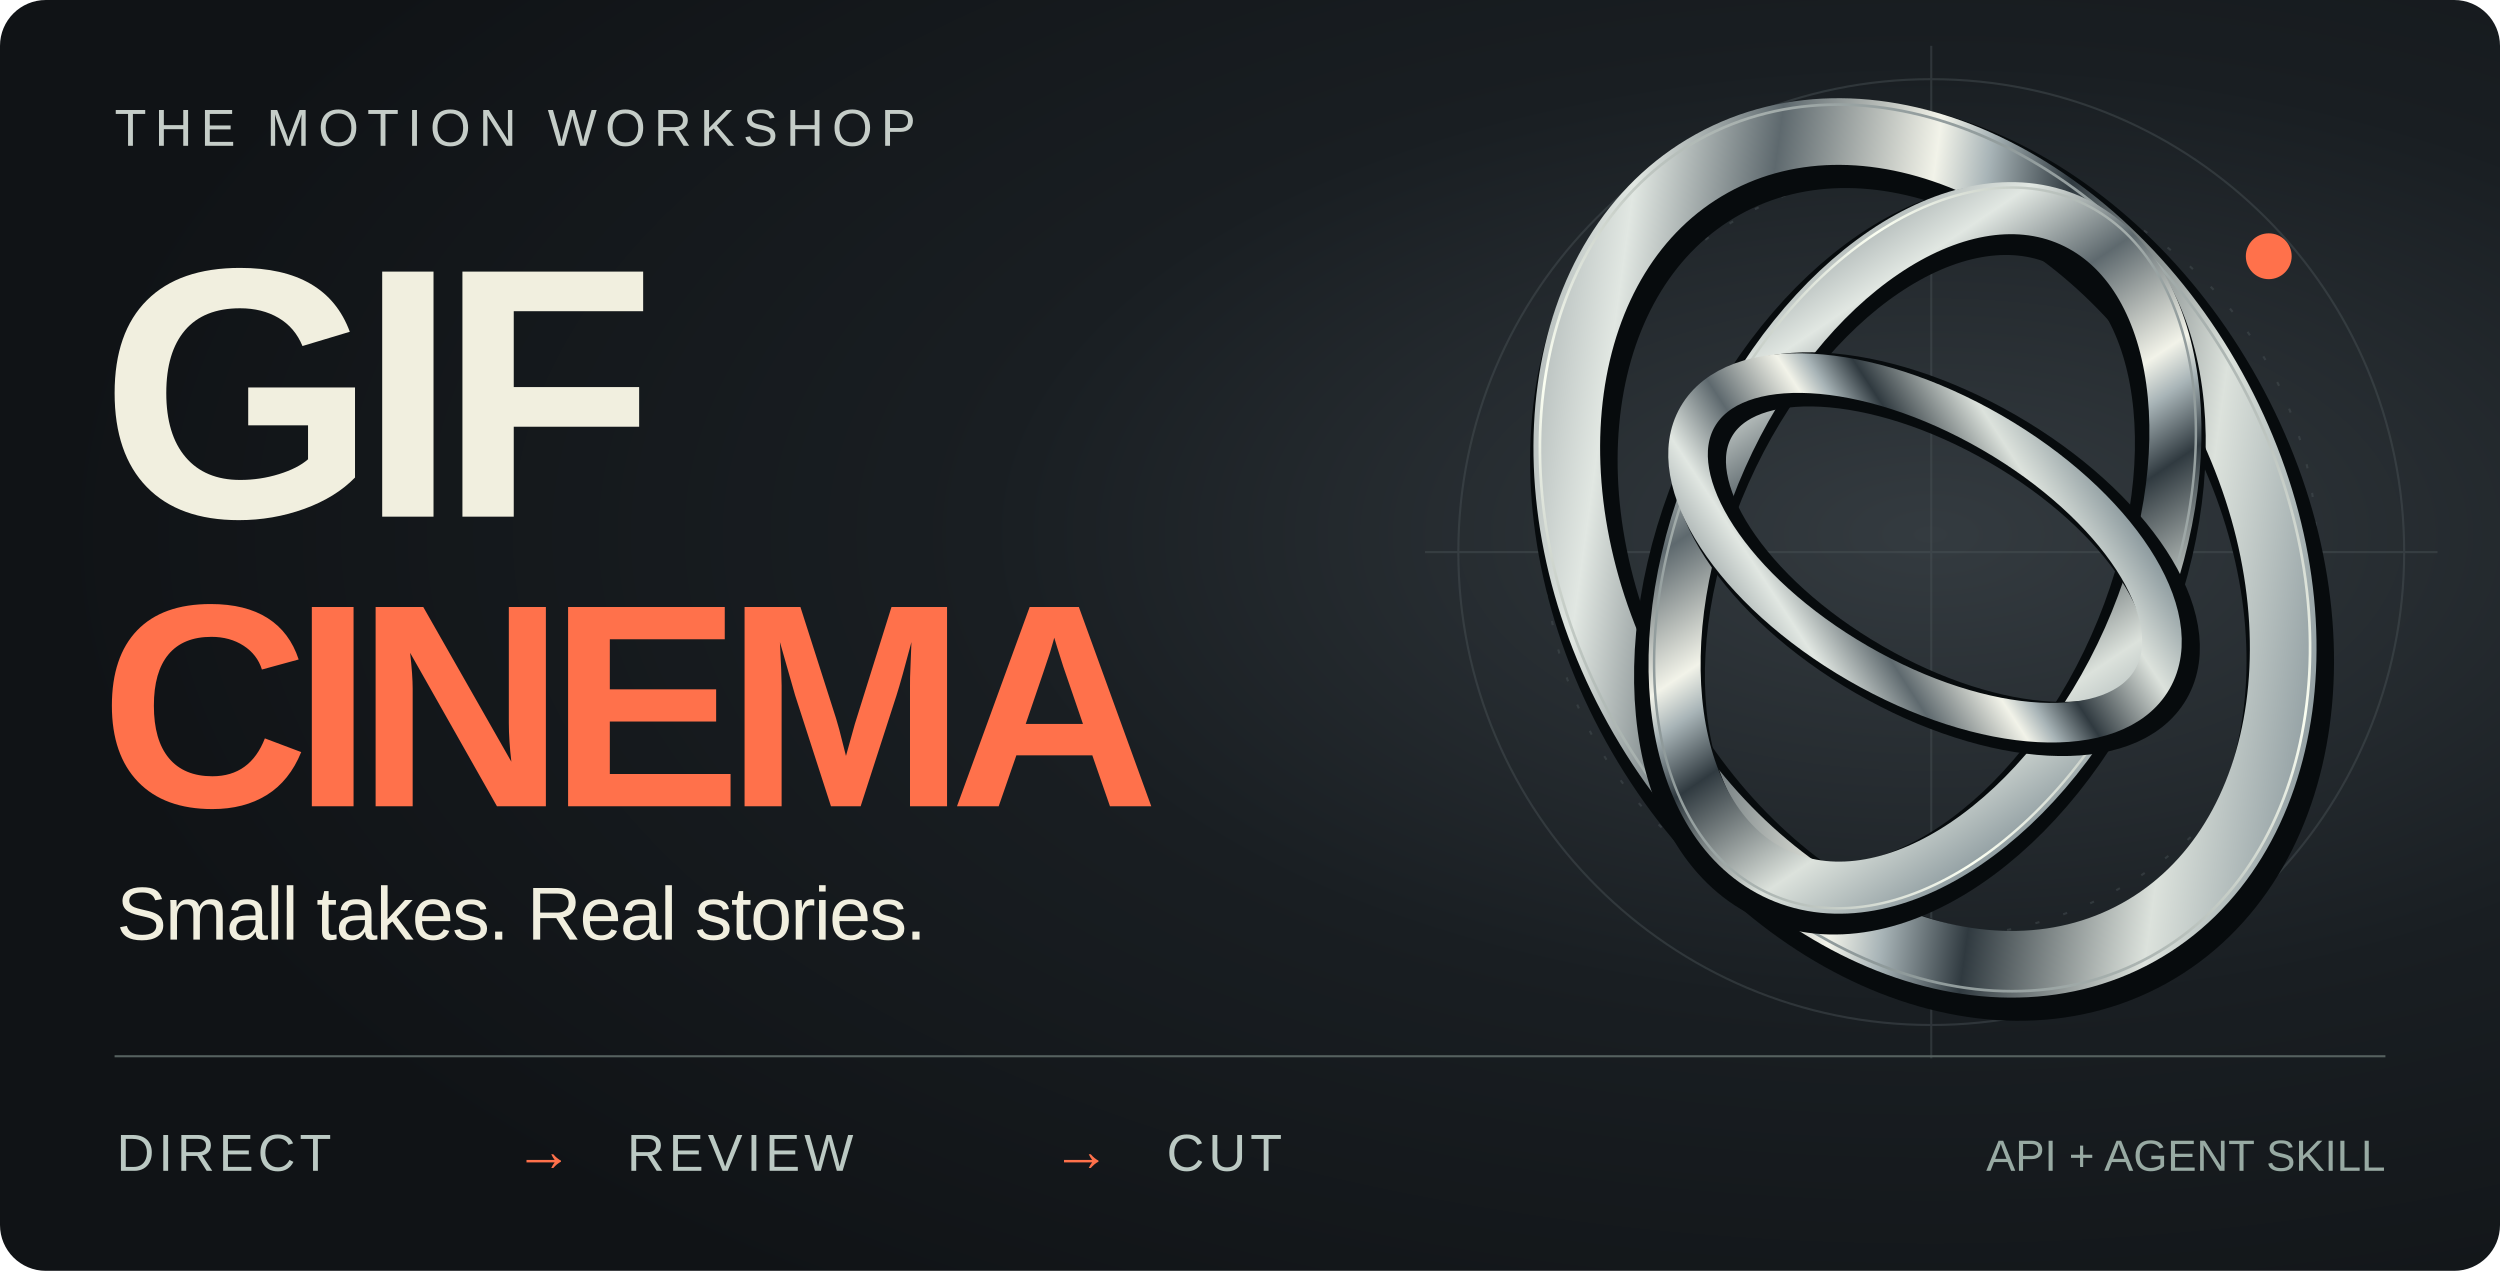
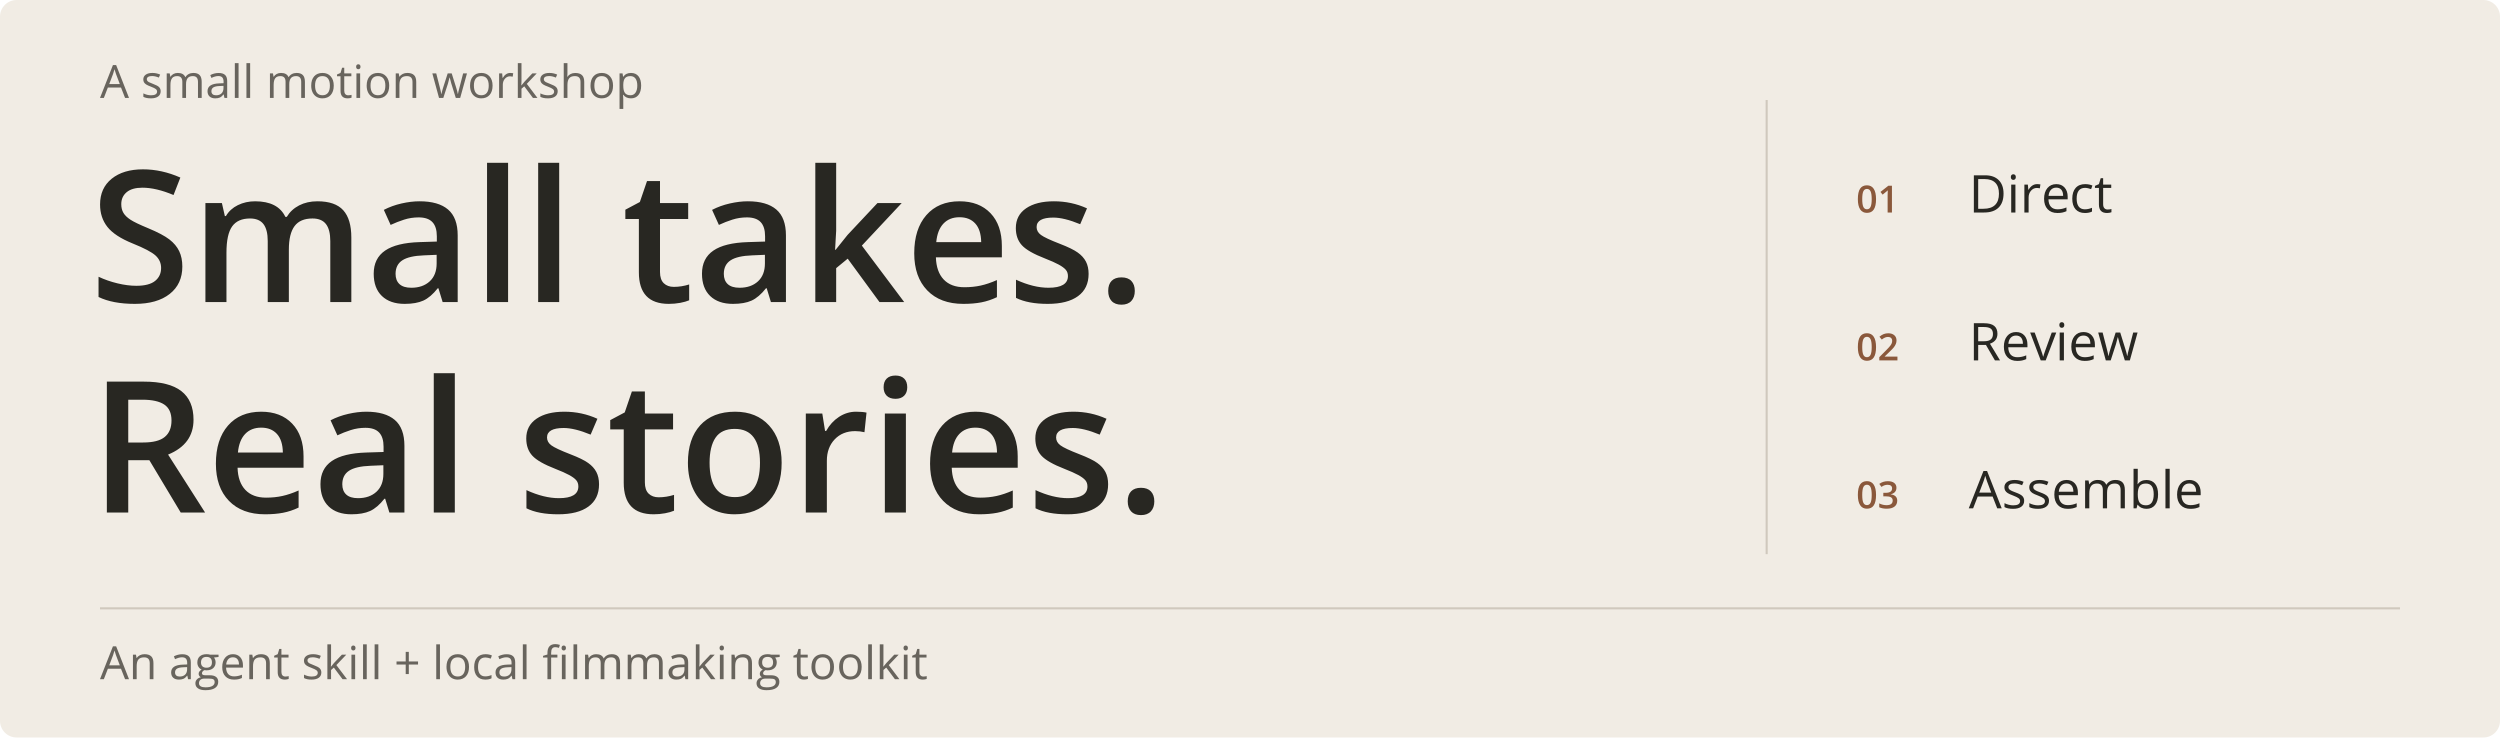
- <svg xmlns="http://www.w3.org/2000/svg" width="1200" height="610" viewBox="0 0 1200 610" role="img" aria-labelledby="title desc">
-   <defs>
-     <radialGradient id="bg" cx="77%" cy="42%" r="75%">
-       <stop stop-color="#343b40" />
-       <stop offset=".5" stop-color="#191e22" />
-       <stop offset="1" stop-color="#101316" />
-     </radialGradient>
-     <linearGradient id="metal" x1="0" y1="0" x2="1" y2="1">
-       <stop stop-color="#747f83" />
-       <stop offset=".18" stop-color="#e1e7e2" />
-       <stop offset=".31" stop-color="#5e696e" />
-       <stop offset=".46" stop-color="#f2f3e9" />
-       <stop offset=".51" stop-color="#a8b4b7" />
-       <stop offset=".59" stop-color="#303a40" />
-       <stop offset=".76" stop-color="#dce2dc" />
-       <stop offset=".92" stop-color="#7f8e94" />
-       <stop offset="1" stop-color="#eef1e7" />
-     </linearGradient>
-     <linearGradient id="edge" x1="0" y1="1" x2="1" y2="0">
-       <stop stop-color="#627076" />
-       <stop offset=".5" stop-color="#fbfff2" />
-       <stop offset="1" stop-color="#67747a" />
-     </linearGradient>
-   </defs>
-   <rect width="1200" height="610" rx="22" fill="url(#bg)" />
-   <g fill="none" stroke="#4a5356" stroke-width="1" opacity=".45">
-     <circle cx="927" cy="265" r="227" />
-     <circle cx="927" cy="265" r="185" stroke-dasharray="2 12" />
-     <path d="M684 265H1170M927 22V508" />
-   </g>
-   <g fill="none" transform="translate(924 263) rotate(-29)">
-     <ellipse rx="158" ry="211" stroke="#070b0d" stroke-width="42" transform="translate(0 7)" />
-     <ellipse rx="158" ry="211" stroke="url(#metal)" stroke-width="32" />
-     <ellipse rx="171" ry="224" stroke="url(#edge)" stroke-width="1.3" />
-     <ellipse rx="107" ry="172" stroke="#070b0d" stroke-width="34" transform="rotate(53) translate(0 6)" />
-     <ellipse rx="107" ry="172" stroke="url(#metal)" stroke-width="25" transform="rotate(53)" />
-     <ellipse rx="117" ry="182" stroke="url(#edge)" stroke-width="1.2" transform="rotate(53)" />
-     <ellipse rx="64" ry="126" stroke="#070b0d" stroke-width="26" transform="rotate(-31) translate(0 6)" />
-     <ellipse rx="64" ry="126" stroke="url(#metal)" stroke-width="19" transform="rotate(-31)" />
-   </g>
-   <circle cx="1089" cy="123" r="11" fill="#ff714b" />
-   <g font-family="Arial, Helvetica, sans-serif">
-     <text x="55" y="70" fill="#c5cdc8" font-size="25" letter-spacing="4">THE MOTION WORKSHOP</text>
-     <text x="48" y="248" fill="#f1efdf" font-size="171" font-weight="900" letter-spacing="-9">GIF</text>
-     <text x="48" y="387" fill="#ff714b" font-size="139" font-weight="900" letter-spacing="-8">CINEMA</text>
-     <text x="56" y="451" fill="#f1efdf" font-size="36" letter-spacing="-.7">Small takes. Real stories.</text>
-     <path d="M55 507H1145" stroke="#56615f" stroke-width="1" />
-     <text x="56" y="562" fill="#bbc9c3" font-size="25" letter-spacing="2">DIRECT</text>
-     <text x="247" y="562" fill="#ff714b" font-size="28">→</text>
-     <text x="301" y="562" fill="#bbc9c3" font-size="25" letter-spacing="2">REVIEW</text>
-     <text x="505" y="562" fill="#ff714b" font-size="28">→</text>
-     <text x="560" y="562" fill="#bbc9c3" font-size="25" letter-spacing="2">CUT</text>
-     <text x="1145" y="562" fill="#98aaa3" font-size="21" text-anchor="end">API + AGENT SKILL</text>
-   </g>
+ <svg xmlns="http://www.w3.org/2000/svg" width="1200" height="354" viewBox="0 0 1200 354" role="img" aria-labelledby="title desc">
+   <rect width="1200" height="354" rx="8" fill="#f1ece4" />
+   <path fill="#68645d" d="M60.03 47 58.08 42H51.78L49.85 47H48L54.21 31.23H55.75L61.92 47ZM57.51 40.36 55.68 35.5Q55.33 34.57 54.95 33.23Q54.71 34.26 54.27 35.5L52.43 40.36ZM77.12 43.79Q77.12 45.43 75.9 46.32Q74.67 47.21 72.46 47.21Q70.12 47.21 68.81 46.47V44.82Q69.66 45.25 70.63 45.5Q71.6 45.74 72.5 45.74Q73.9 45.74 74.65 45.3Q75.4 44.85 75.4 43.94Q75.4 43.25 74.81 42.76Q74.21 42.27 72.48 41.61Q70.84 41 70.15 40.54Q69.45 40.08 69.11 39.5Q68.78 38.92 68.78 38.12Q68.78 36.68 69.95 35.84Q71.12 35.01 73.16 35.01Q75.06 35.01 76.88 35.79L76.24 37.24Q74.47 36.5 73.03 36.5Q71.76 36.5 71.12 36.9Q70.47 37.3 70.47 38Q70.47 38.47 70.71 38.8Q70.96 39.14 71.49 39.44Q72.03 39.74 73.56 40.31Q75.65 41.07 76.39 41.84Q77.12 42.62 77.12 43.79ZM95.03 47V39.34Q95.03 37.93 94.43 37.23Q93.83 36.53 92.56 36.53Q90.89 36.53 90.1 37.48Q89.3 38.44 89.3 40.43V47H87.52V39.34Q87.52 37.93 86.92 37.23Q86.32 36.53 85.04 36.53Q83.36 36.53 82.59 37.53Q81.81 38.54 81.81 40.82V47H80.02V35.23H81.47L81.76 36.84H81.85Q82.35 35.98 83.27 35.5Q84.19 35.01 85.33 35.01Q88.09 35.01 88.94 37.01H89.03Q89.55 36.09 90.55 35.55Q91.55 35.01 92.83 35.01Q94.83 35.01 95.82 36.04Q96.81 37.06 96.81 39.32V47ZM107.73 47 107.37 45.32H107.29Q106.41 46.43 105.53 46.82Q104.66 47.21 103.35 47.21Q101.59 47.21 100.6 46.31Q99.61 45.41 99.61 43.75Q99.61 40.18 105.31 40.01L107.31 39.94V39.21Q107.31 37.83 106.71 37.17Q106.12 36.5 104.81 36.5Q103.33 36.5 101.48 37.41L100.93 36.04Q101.8 35.57 102.84 35.3Q103.87 35.03 104.91 35.03Q107.02 35.03 108.03 35.97Q109.05 36.9 109.05 38.96V47ZM103.7 45.74Q105.37 45.74 106.32 44.83Q107.27 43.92 107.27 42.27V41.21L105.48 41.29Q103.36 41.36 102.42 41.95Q101.48 42.53 101.48 43.77Q101.48 44.73 102.06 45.24Q102.65 45.74 103.7 45.74ZM114.51 47H112.72V30.29H114.51ZM120.07 47H118.29V30.29H120.07ZM144.58 47V39.34Q144.58 37.93 143.98 37.23Q143.37 36.53 142.11 36.53Q140.44 36.53 139.65 37.48Q138.85 38.44 138.85 40.43V47H137.07V39.34Q137.07 37.93 136.47 37.23Q135.87 36.53 134.59 36.53Q132.91 36.53 132.13 37.53Q131.35 38.54 131.35 40.82V47H129.57V35.23H131.02L131.31 36.84H131.4Q131.9 35.98 132.82 35.5Q133.74 35.01 134.88 35.01Q137.64 35.01 138.49 37.01H138.57Q139.1 36.09 140.1 35.55Q141.1 35.01 142.38 35.01Q144.37 35.01 145.37 36.04Q146.36 37.06 146.36 39.32V47ZM160.2 41.1Q160.2 43.98 158.75 45.6Q157.3 47.21 154.74 47.21Q153.16 47.21 151.94 46.47Q150.71 45.73 150.05 44.35Q149.38 42.96 149.38 41.1Q149.38 38.22 150.82 36.62Q152.26 35.01 154.82 35.01Q157.29 35.01 158.74 36.66Q160.2 38.3 160.2 41.1ZM151.23 41.1Q151.23 43.36 152.13 44.54Q153.03 45.72 154.78 45.72Q156.53 45.72 157.44 44.55Q158.35 43.37 158.35 41.1Q158.35 38.86 157.44 37.69Q156.53 36.53 154.76 36.53Q153.01 36.53 152.12 37.68Q151.23 38.83 151.23 41.1ZM167.13 45.74Q167.6 45.74 168.04 45.67Q168.48 45.6 168.74 45.53V46.89Q168.45 47.03 167.88 47.12Q167.32 47.21 166.87 47.21Q163.45 47.21 163.45 43.62V36.61H161.77V35.75L163.45 35.01L164.21 32.5H165.24V35.23H168.65V36.61H165.24V43.54Q165.24 44.6 165.74 45.17Q166.25 45.74 167.13 45.74ZM172.87 47H171.09V35.23H172.87ZM170.94 32.04Q170.94 31.42 171.24 31.14Q171.54 30.85 171.99 30.85Q172.42 30.85 172.73 31.14Q173.04 31.43 173.04 32.04Q173.04 32.64 172.73 32.93Q172.42 33.23 171.99 33.23Q171.54 33.23 171.24 32.93Q170.94 32.64 170.94 32.04ZM186.82 41.1Q186.82 43.98 185.37 45.6Q183.92 47.21 181.36 47.21Q179.78 47.21 178.56 46.47Q177.33 45.73 176.67 44.35Q176 42.96 176 41.1Q176 38.22 177.44 36.62Q178.88 35.01 181.44 35.01Q183.91 35.01 185.36 36.66Q186.82 38.3 186.82 41.1ZM177.85 41.1Q177.85 43.36 178.75 44.54Q179.65 45.72 181.4 45.72Q183.16 45.72 184.06 44.55Q184.97 43.37 184.97 41.1Q184.97 38.86 184.06 37.69Q183.16 36.53 181.38 36.53Q179.63 36.53 178.74 37.68Q177.85 38.83 177.85 41.1ZM198 47V39.38Q198 37.94 197.35 37.24Q196.69 36.53 195.29 36.53Q193.45 36.53 192.59 37.53Q191.73 38.52 191.73 40.82V47H189.95V35.23H191.4L191.69 36.84H191.77Q192.32 35.97 193.31 35.49Q194.3 35.01 195.51 35.01Q197.64 35.01 198.71 36.04Q199.79 37.06 199.79 39.32V47ZM218.78 47 216.62 40.09Q216.42 39.46 215.86 37.21H215.77Q215.34 39.09 215.02 40.11L212.79 47H210.73L207.52 35.23H209.39Q210.53 39.66 211.12 41.98Q211.72 44.3 211.81 45.11H211.89Q212.01 44.5 212.27 43.52Q212.54 42.55 212.73 41.98L214.89 35.23H216.82L218.93 41.98Q219.53 43.83 219.75 45.09H219.83Q219.87 44.7 220.06 43.9Q220.25 43.09 222.3 35.23H224.15L220.89 47ZM236.44 41.1Q236.44 43.98 234.99 45.6Q233.54 47.21 230.98 47.21Q229.4 47.21 228.18 46.47Q226.95 45.73 226.29 44.35Q225.62 42.96 225.62 41.1Q225.62 38.22 227.06 36.62Q228.5 35.01 231.06 35.01Q233.53 35.01 234.98 36.66Q236.44 38.3 236.44 41.1ZM227.47 41.1Q227.47 43.36 228.37 44.54Q229.27 45.72 231.03 45.72Q232.78 45.72 233.68 44.55Q234.59 43.37 234.59 41.1Q234.59 38.86 233.68 37.69Q232.78 36.53 231 36.53Q229.25 36.53 228.36 37.68Q227.47 38.83 227.47 41.1ZM244.94 35.01Q245.72 35.01 246.34 35.14L246.1 36.79Q245.37 36.63 244.81 36.63Q243.38 36.63 242.36 37.79Q241.35 38.95 241.35 40.68V47H239.57V35.23H241.04L241.24 37.41H241.33Q241.98 36.26 242.91 35.63Q243.83 35.01 244.94 35.01ZM250.31 40.97Q250.77 40.32 251.72 39.25L255.52 35.23H257.63L252.87 40.24L257.97 47H255.81L251.65 41.44L250.31 42.6V47H248.55V30.29H250.31V39.15Q250.31 39.74 250.22 40.97ZM267.69 43.79Q267.69 45.43 266.46 46.32Q265.24 47.21 263.03 47.21Q260.68 47.21 259.37 46.47V44.82Q260.22 45.25 261.19 45.5Q262.17 45.74 263.07 45.74Q264.47 45.74 265.22 45.3Q265.97 44.85 265.97 43.94Q265.97 43.25 265.37 42.76Q264.78 42.27 263.05 41.61Q261.4 41 260.71 40.54Q260.02 40.08 259.68 39.5Q259.34 38.92 259.34 38.12Q259.34 36.68 260.51 35.84Q261.68 35.01 263.72 35.01Q265.63 35.01 267.44 35.79L266.81 37.24Q265.04 36.5 263.6 36.5Q262.33 36.5 261.68 36.9Q261.04 37.3 261.04 38Q261.04 38.47 261.28 38.8Q261.52 39.14 262.06 39.44Q262.6 39.74 264.12 40.31Q266.22 41.07 266.95 41.84Q267.69 42.62 267.69 43.79ZM278.65 47V39.38Q278.65 37.94 277.99 37.24Q277.34 36.53 275.94 36.53Q274.08 36.53 273.23 37.54Q272.37 38.55 272.37 40.84V47H270.59V30.29H272.37V35.34Q272.37 36.26 272.29 36.86H272.39Q272.92 36.01 273.89 35.52Q274.87 35.03 276.11 35.03Q278.27 35.03 279.35 36.06Q280.43 37.08 280.43 39.32V47ZM294.26 41.1Q294.26 43.98 292.81 45.6Q291.36 47.21 288.8 47.21Q287.22 47.21 286 46.47Q284.77 45.73 284.1 44.35Q283.44 42.96 283.44 41.1Q283.44 38.22 284.88 36.62Q286.32 35.01 288.87 35.01Q291.34 35.01 292.8 36.66Q294.26 38.3 294.26 41.1ZM285.29 41.1Q285.29 43.36 286.19 44.54Q287.09 45.72 288.84 45.72Q290.59 45.72 291.5 44.55Q292.41 43.37 292.41 41.1Q292.41 38.86 291.5 37.69Q290.59 36.53 288.82 36.53Q287.07 36.53 286.18 37.68Q285.29 38.83 285.29 41.1ZM302.86 47.21Q301.71 47.21 300.76 46.79Q299.81 46.37 299.17 45.49H299.04Q299.17 46.52 299.17 47.44V52.29H297.38V35.23H298.83L299.08 36.84H299.17Q299.85 35.87 300.77 35.44Q301.68 35.01 302.86 35.01Q305.2 35.01 306.48 36.61Q307.75 38.21 307.75 41.1Q307.75 44 306.45 45.61Q305.16 47.21 302.86 47.21ZM302.6 36.53Q300.8 36.53 299.99 37.53Q299.19 38.52 299.17 40.71V41.1Q299.17 43.58 299.99 44.65Q300.82 45.72 302.65 45.72Q304.17 45.72 305.04 44.49Q305.9 43.25 305.9 41.08Q305.9 38.88 305.04 37.7Q304.17 36.53 302.6 36.53Z" />
+   <path fill="#282722" d="M87.52 127.94Q87.52 136.32 81.46 141.09Q75.4 145.86 64.74 145.86Q54.09 145.86 47.3 142.55V132.84Q51.59 134.86 56.43 136.02Q61.26 137.18 65.43 137.18Q71.53 137.18 74.43 134.86Q77.33 132.54 77.33 128.63Q77.33 125.11 74.67 122.66Q72 120.21 63.67 116.86Q55.07 113.38 51.55 108.91Q48.03 104.44 48.03 98.16Q48.03 90.3 53.61 85.79Q59.2 81.28 68.61 81.28Q77.63 81.28 86.57 85.23L83.3 93.61Q74.93 90.09 68.35 90.09Q63.37 90.09 60.79 92.26Q58.21 94.43 58.21 97.99Q58.21 100.44 59.24 102.18Q60.27 103.92 62.64 105.47Q65 107.02 71.14 109.55Q78.06 112.43 81.29 114.92Q84.51 117.41 86.01 120.55Q87.52 123.69 87.52 127.94ZM138.65 145H128.51V115.7Q128.51 110.24 126.45 107.55Q124.38 104.87 120 104.87Q114.16 104.87 111.43 108.67Q108.7 112.47 108.7 121.32V145H98.6V97.48H106.51L107.93 103.71H108.44Q110.42 100.31 114.18 98.46Q117.94 96.62 122.45 96.62Q133.41 96.62 136.97 104.09H137.66Q139.77 100.57 143.59 98.59Q147.41 96.62 152.36 96.62Q160.86 96.62 164.75 100.91Q168.64 105.21 168.64 114.02V145H158.54V115.7Q158.54 110.24 156.46 107.55Q154.38 104.87 149.99 104.87Q144.11 104.87 141.38 108.54Q138.65 112.21 138.65 119.82ZM212.47 145 210.45 138.38H210.11Q206.67 142.72 203.19 144.29Q199.71 145.86 194.25 145.86Q187.25 145.86 183.31 142.08Q179.38 138.3 179.38 131.38Q179.38 124.03 184.84 120.29Q190.3 116.55 201.47 116.21L209.68 115.95V113.42Q209.68 108.86 207.55 106.61Q205.42 104.35 200.95 104.35Q197.3 104.35 193.95 105.43Q190.6 106.5 187.5 107.96L184.24 100.74Q188.11 98.72 192.7 97.67Q197.3 96.62 201.38 96.62Q210.45 96.62 215.07 100.57Q219.69 104.52 219.69 112.99V145ZM197.43 138.12Q202.93 138.12 206.26 135.05Q209.59 131.98 209.59 126.44V122.31L203.49 122.57Q196.36 122.83 193.11 124.96Q189.87 127.08 189.87 131.46Q189.87 134.64 191.76 136.38Q193.65 138.12 197.43 138.12ZM243.88 145H233.78V78.14H243.88ZM268.41 145H258.32V78.14H268.41ZM323.41 137.7Q327.11 137.7 330.8 136.54V144.14Q329.13 144.87 326.49 145.37Q323.84 145.86 321.01 145.86Q306.66 145.86 306.66 130.73V105.12H300.17V100.66L307.13 96.96L310.57 86.91H316.8V97.48H330.33V105.12H316.8V130.56Q316.8 134.21 318.62 135.96Q320.45 137.7 323.41 137.7ZM370.04 145 368.02 138.38H367.67Q364.23 142.72 360.75 144.29Q357.27 145.86 351.82 145.86Q344.81 145.86 340.88 142.08Q336.95 138.3 336.95 131.38Q336.95 124.03 342.41 120.29Q347.86 116.55 359.04 116.21L367.24 115.95V113.42Q367.24 108.86 365.12 106.61Q362.99 104.35 358.52 104.35Q354.87 104.35 351.52 105.43Q348.16 106.5 345.07 107.96L341.8 100.74Q345.67 98.72 350.27 97.67Q354.87 96.62 358.95 96.62Q368.02 96.62 372.63 100.57Q377.25 104.52 377.25 112.99V145ZM355 138.12Q360.5 138.12 363.83 135.05Q367.16 131.98 367.16 126.44V122.31L361.05 122.57Q353.92 122.83 350.68 124.96Q347.43 127.08 347.43 131.46Q347.43 134.64 349.32 136.38Q351.21 138.12 355 138.12ZM401.1 119.91 406.82 112.77 421.17 97.48H432.81L413.69 117.89L434.02 145H422.16L406.9 124.16L401.36 128.71V145H391.35V78.14H401.36V110.75L400.84 119.91ZM462.42 145.86Q451.33 145.86 445.08 139.39Q438.83 132.93 438.83 121.58Q438.83 109.94 444.63 103.28Q450.43 96.62 460.57 96.62Q469.98 96.62 475.44 102.33Q480.89 108.05 480.89 118.06V123.52H449.23Q449.44 130.43 452.96 134.15Q456.49 137.87 462.89 137.87Q467.1 137.87 470.73 137.07Q474.36 136.28 478.53 134.43V142.64Q474.84 144.4 471.05 145.13Q467.27 145.86 462.42 145.86ZM460.57 104.27Q455.76 104.27 452.86 107.32Q449.96 110.37 449.4 116.21H470.97Q470.88 110.32 468.13 107.29Q465.38 104.27 460.57 104.27ZM522.53 131.46Q522.53 138.43 517.46 142.14Q512.39 145.86 502.94 145.86Q493.44 145.86 487.68 142.98V134.26Q496.06 138.12 503.28 138.12Q512.61 138.12 512.61 132.5Q512.61 130.69 511.57 129.49Q510.54 128.29 508.18 127Q505.82 125.71 501.61 124.07Q493.4 120.89 490.5 117.71Q487.6 114.54 487.6 109.46Q487.6 103.36 492.52 99.99Q497.44 96.62 505.9 96.62Q514.28 96.62 521.76 100.01L518.49 107.62Q510.8 104.44 505.56 104.44Q497.57 104.44 497.57 108.99Q497.57 111.23 499.65 112.77Q501.73 114.32 508.74 117.03Q514.62 119.3 517.29 121.2Q519.95 123.09 521.24 125.56Q522.53 128.03 522.53 131.46ZM531.94 139.63Q531.94 136.49 533.57 134.82Q535.21 133.14 538.3 133.14Q541.44 133.14 543.07 134.88Q544.7 136.62 544.7 139.63Q544.7 142.68 543.05 144.46Q541.39 146.25 538.3 146.25Q535.21 146.25 533.57 144.48Q531.94 142.72 531.94 139.63Z" />
+   <path fill="#282722" d="M61.56 212.4H68.7Q75.87 212.4 79.09 209.73Q82.32 207.07 82.32 201.83Q82.32 196.5 78.84 194.18Q75.36 191.86 68.35 191.86H61.56ZM61.56 220.91V246H51.29V183.18H69.04Q81.2 183.18 87.04 187.73Q92.89 192.29 92.89 201.48Q92.89 213.21 80.68 218.2L98.43 246H86.74L71.7 220.91ZM127.22 246.86Q116.13 246.86 109.88 240.39Q103.63 233.93 103.63 222.58Q103.63 210.94 109.43 204.28Q115.23 197.62 125.37 197.62Q134.78 197.62 140.24 203.33Q145.7 209.05 145.7 219.06V224.52H114.03Q114.24 231.43 117.77 235.15Q121.29 238.87 127.69 238.87Q131.9 238.87 135.53 238.07Q139.16 237.28 143.33 235.43V243.64Q139.64 245.4 135.86 246.13Q132.07 246.86 127.22 246.86ZM125.37 205.27Q120.56 205.27 117.66 208.32Q114.76 211.37 114.2 217.21H135.77Q135.68 211.32 132.93 208.29Q130.18 205.27 125.37 205.27ZM186.9 246 184.88 239.38H184.54Q181.1 243.72 177.62 245.29Q174.14 246.86 168.68 246.86Q161.68 246.86 157.75 243.08Q153.82 239.3 153.82 232.38Q153.82 225.03 159.27 221.29Q164.73 217.55 175.9 217.21L184.11 216.95V214.42Q184.11 209.86 181.98 207.61Q179.86 205.35 175.39 205.35Q171.73 205.35 168.38 206.43Q165.03 207.5 161.94 208.96L158.67 201.74Q162.54 199.72 167.14 198.67Q171.73 197.62 175.82 197.62Q184.88 197.62 189.5 201.57Q194.12 205.52 194.12 213.99V246ZM171.86 239.12Q177.36 239.12 180.69 236.05Q184.02 232.98 184.02 227.44V223.31L177.92 223.57Q170.79 223.83 167.54 225.96Q164.3 228.08 164.3 232.46Q164.3 235.64 166.19 237.38Q168.08 239.12 171.86 239.12ZM218.31 246H208.21V179.14H218.31ZM287.54 232.46Q287.54 239.43 282.46 243.14Q277.39 246.86 267.94 246.86Q258.45 246.86 252.69 243.98V235.26Q261.07 239.12 268.29 239.12Q277.61 239.12 277.61 233.5Q277.61 231.69 276.58 230.49Q275.55 229.29 273.18 228Q270.82 226.71 266.61 225.07Q258.4 221.89 255.5 218.71Q252.6 215.54 252.6 210.46Q252.6 204.36 257.52 200.99Q262.44 197.62 270.91 197.62Q279.29 197.62 286.76 201.01L283.5 208.62Q275.8 205.44 270.56 205.44Q262.57 205.44 262.57 209.99Q262.57 212.23 264.65 213.77Q266.74 215.32 273.74 218.03Q279.63 220.3 282.29 222.2Q284.96 224.09 286.25 226.56Q287.54 229.03 287.54 232.46ZM316.15 238.7Q319.85 238.7 323.54 237.54V245.14Q321.87 245.87 319.22 246.37Q316.58 246.86 313.75 246.86Q299.39 246.86 299.39 231.73V206.12H292.91V201.66L299.87 197.96L303.3 187.91H309.54V198.48H323.07V206.12H309.54V231.56Q309.54 235.21 311.36 236.96Q313.19 238.7 316.15 238.7ZM375.19 222.15Q375.19 233.8 369.22 240.33Q363.25 246.86 352.59 246.86Q345.93 246.86 340.82 243.85Q335.7 240.84 332.95 235.21Q330.2 229.59 330.2 222.15Q330.2 210.59 336.13 204.11Q342.06 197.62 352.85 197.62Q363.16 197.62 369.18 204.26Q375.19 210.89 375.19 222.15ZM340.6 222.15Q340.6 238.61 352.76 238.61Q364.79 238.61 364.79 222.15Q364.79 205.87 352.68 205.87Q346.32 205.87 343.46 210.08Q340.6 214.29 340.6 222.15ZM410.9 197.62Q413.95 197.62 415.93 198.05L414.94 207.46Q412.79 206.94 410.47 206.94Q404.41 206.94 400.65 210.89Q396.89 214.85 396.89 221.16V246H386.79V198.48H394.7L396.03 206.86H396.55Q398.91 202.6 402.71 200.11Q406.52 197.62 410.9 197.62ZM434.83 246H424.73V198.48H434.83ZM424.13 185.89Q424.13 183.18 425.62 181.72Q427.1 180.26 429.85 180.26Q432.51 180.26 433.99 181.72Q435.48 183.18 435.48 185.89Q435.48 188.46 433.99 189.95Q432.51 191.43 429.85 191.43Q427.1 191.43 425.62 189.95Q424.13 188.46 424.13 185.89ZM470.02 246.86Q458.94 246.86 452.69 240.39Q446.43 233.93 446.43 222.58Q446.43 210.94 452.23 204.28Q458.04 197.62 468.18 197.62Q477.59 197.62 483.04 203.33Q488.5 209.05 488.5 219.06V224.52H456.83Q457.05 231.43 460.57 235.15Q464.09 238.87 470.5 238.87Q474.71 238.87 478.34 238.07Q481.97 237.28 486.14 235.43V243.64Q482.44 245.4 478.66 246.13Q474.88 246.86 470.02 246.86ZM468.18 205.27Q463.36 205.27 460.46 208.32Q457.56 211.37 457 217.21H478.57Q478.49 211.32 475.74 208.29Q472.99 205.27 468.18 205.27ZM531.9 232.46Q531.9 239.43 526.83 243.14Q521.76 246.86 512.3 246.86Q502.81 246.86 497.05 243.98V235.26Q505.43 239.12 512.65 239.12Q521.97 239.12 521.97 233.5Q521.97 231.69 520.94 230.49Q519.91 229.29 517.55 228Q515.18 226.71 510.97 225.07Q502.77 221.89 499.87 218.71Q496.96 215.54 496.96 210.46Q496.96 204.36 501.88 200.99Q506.8 197.62 515.27 197.62Q523.65 197.62 531.12 201.01L527.86 208.62Q520.17 205.44 514.93 205.44Q506.93 205.44 506.93 209.99Q506.93 212.23 509.02 213.77Q511.1 215.32 518.11 218.03Q523.99 220.3 526.66 222.2Q529.32 224.09 530.61 226.56Q531.9 229.03 531.9 232.46ZM541.31 240.63Q541.31 237.49 542.94 235.82Q544.57 234.14 547.67 234.14Q550.8 234.14 552.44 235.88Q554.07 237.62 554.07 240.63Q554.07 243.68 552.42 245.46Q550.76 247.25 547.67 247.25Q544.57 247.25 542.94 245.48Q541.31 243.72 541.31 240.63Z" />
+   <path d="M848 48V266M48 292H1152" fill="none" stroke="#d0c8bd" />
+   <path fill="#8a583b" d="M900.5 95.58Q900.5 98.92 899.42 100.55Q898.35 102.18 896.13 102.18Q893.99 102.18 892.88 100.5Q891.77 98.82 891.77 95.58Q891.77 92.17 892.85 90.56Q893.93 88.95 896.13 88.95Q898.29 88.95 899.39 90.64Q900.5 92.32 900.5 95.58ZM893.87 95.58Q893.87 98.2 894.41 99.33Q894.95 100.45 896.13 100.45Q897.32 100.45 897.87 99.31Q898.42 98.17 898.42 95.58Q898.42 92.99 897.87 91.84Q897.32 90.68 896.13 90.68Q894.95 90.68 894.41 91.81Q893.87 92.95 893.87 95.58ZM908.13 102H906.06V93.7Q906.06 92.22 906.13 91.35Q905.93 91.56 905.64 91.81Q905.34 92.07 903.66 93.43L902.63 92.12L906.41 89.15H908.13Z" />
+   <path fill="#282722" d="M961.7 92.91Q961.7 97.32 959.3 99.66Q956.9 102 952.4 102H947.45V84.15H952.92Q957.08 84.15 959.39 86.46Q961.7 88.77 961.7 92.91ZM959.5 92.98Q959.5 89.49 957.75 87.72Q956 85.95 952.54 85.95H949.53V100.21H952.06Q955.77 100.21 957.63 98.38Q959.5 96.56 959.5 92.98ZM967.4 102H965.38V88.62H967.4ZM965.2 85Q965.2 84.3 965.55 83.98Q965.89 83.65 966.4 83.65Q966.89 83.65 967.24 83.98Q967.6 84.31 967.6 85Q967.6 85.68 967.24 86.01Q966.89 86.35 966.4 86.35Q965.89 86.35 965.55 86.01Q965.2 85.68 965.2 85ZM977.8 88.38Q978.69 88.38 979.4 88.52L979.12 90.4Q978.29 90.22 977.66 90.22Q976.03 90.22 974.88 91.54Q973.73 92.86 973.73 94.82V102H971.7V88.62H973.37L973.6 91.1H973.7Q974.45 89.79 975.5 89.08Q976.55 88.38 977.8 88.38ZM987.56 102.24Q984.59 102.24 982.88 100.44Q981.16 98.63 981.16 95.42Q981.16 92.19 982.75 90.28Q984.35 88.38 987.03 88.38Q989.55 88.38 991.01 90.03Q992.48 91.69 992.48 94.4V95.68H983.26Q983.32 98.03 984.45 99.25Q985.58 100.47 987.63 100.47Q989.79 100.47 991.9 99.57V101.38Q990.83 101.84 989.87 102.04Q988.91 102.24 987.56 102.24ZM987.01 90.07Q985.4 90.07 984.44 91.12Q983.48 92.17 983.31 94.03H990.3Q990.3 92.11 989.45 91.09Q988.6 90.07 987.01 90.07ZM1000.78 102.24Q997.88 102.24 996.28 100.46Q994.69 98.67 994.69 95.4Q994.69 92.04 996.31 90.21Q997.92 88.38 1000.91 88.38Q1001.88 88.38 1002.84 88.58Q1003.81 88.79 1004.36 89.07L1003.73 90.79Q1003.06 90.53 1002.27 90.35Q1001.48 90.17 1000.87 90.17Q996.79 90.17 996.79 95.37Q996.79 97.84 997.78 99.16Q998.78 100.47 1000.73 100.47Q1002.4 100.47 1004.16 99.75V101.55Q1002.82 102.24 1000.78 102.24ZM1011.66 100.57Q1012.19 100.57 1012.69 100.49Q1013.2 100.41 1013.49 100.33V101.88Q1013.16 102.04 1012.52 102.14Q1011.88 102.24 1011.36 102.24Q1007.48 102.24 1007.48 98.15V90.2H1005.57V89.22L1007.48 88.38L1008.34 85.52H1009.51V88.62H1013.39V90.2H1009.51V98.07Q1009.51 99.28 1010.08 99.92Q1010.66 100.57 1011.66 100.57Z" />
+   <path fill="#8a583b" d="M900.5 166.58Q900.5 169.92 899.42 171.55Q898.35 173.18 896.13 173.18Q893.99 173.18 892.88 171.5Q891.77 169.82 891.77 166.58Q891.77 163.17 892.85 161.56Q893.93 159.95 896.13 159.95Q898.29 159.95 899.39 161.64Q900.5 163.32 900.5 166.58ZM893.87 166.58Q893.87 169.2 894.41 170.33Q894.95 171.45 896.13 171.45Q897.32 171.45 897.87 170.31Q898.42 169.17 898.42 166.58Q898.42 163.99 897.87 162.84Q897.32 161.68 896.13 161.68Q894.95 161.68 894.41 162.81Q893.87 163.95 893.87 166.58ZM910.77 173H902.06V171.44L905.38 168.1Q906.85 166.6 907.32 165.97Q907.8 165.34 908.02 164.79Q908.24 164.24 908.24 163.6Q908.24 162.73 907.72 162.23Q907.2 161.73 906.27 161.73Q905.54 161.73 904.85 162Q904.16 162.28 903.25 162.99L902.13 161.63Q903.21 160.72 904.22 160.34Q905.23 159.97 906.37 159.97Q908.16 159.97 909.25 160.9Q910.33 161.84 910.33 163.42Q910.33 164.29 910.01 165.07Q909.7 165.85 909.06 166.69Q908.41 167.52 906.91 168.93L904.67 171.09V171.18H910.77Z" />
+   <path fill="#282722" d="M949.53 165.58V173H947.45V155.15H952.35Q955.63 155.15 957.2 156.41Q958.77 157.67 958.77 160.19Q958.77 163.73 955.18 164.98L960.03 173H957.57L953.25 165.58ZM949.53 163.8H952.37Q954.57 163.8 955.6 162.92Q956.62 162.05 956.62 160.3Q956.62 158.53 955.58 157.75Q954.53 156.97 952.23 156.97H949.53ZM968.25 173.24Q965.29 173.24 963.57 171.44Q961.86 169.63 961.86 166.42Q961.86 163.19 963.45 161.28Q965.04 159.38 967.73 159.38Q970.24 159.38 971.71 161.03Q973.17 162.69 973.17 165.4V166.68H963.96Q964.02 169.03 965.15 170.25Q966.28 171.47 968.33 171.47Q970.49 171.47 972.6 170.57V172.38Q971.52 172.84 970.57 173.04Q969.61 173.24 968.25 173.24ZM967.7 161.07Q966.09 161.07 965.13 162.12Q964.18 163.17 964.01 165.03H971Q971 163.11 970.15 162.09Q969.29 161.07 967.7 161.07ZM979.56 173 974.48 159.62H976.65L979.53 167.56Q980.51 170.34 980.68 171.17H980.78Q980.91 170.52 981.63 168.49Q982.34 166.46 984.83 159.62H987L981.93 173ZM990.68 173H988.65V159.62H990.68ZM988.48 156Q988.48 155.3 988.82 154.98Q989.17 154.65 989.68 154.65Q990.17 154.65 990.52 154.98Q990.87 155.31 990.87 156Q990.87 156.68 990.52 157.01Q990.17 157.35 989.68 157.35Q989.17 157.35 988.82 157.01Q988.48 156.68 988.48 156ZM1000.63 173.24Q997.66 173.24 995.95 171.44Q994.23 169.63 994.23 166.42Q994.23 163.19 995.82 161.28Q997.42 159.38 1000.1 159.38Q1002.62 159.38 1004.08 161.03Q1005.55 162.69 1005.55 165.4V166.68H996.33Q996.39 169.03 997.52 170.25Q998.65 171.47 1000.7 171.47Q1002.86 171.47 1004.97 170.57V172.38Q1003.9 172.84 1002.94 173.04Q1001.98 173.24 1000.63 173.24ZM1000.08 161.07Q998.47 161.07 997.51 162.12Q996.55 163.17 996.38 165.03H1003.38Q1003.38 163.11 1002.52 162.09Q1001.67 161.07 1000.08 161.07ZM1019.93 173 1017.48 165.15Q1017.24 164.43 1016.61 161.88H1016.51Q1016.02 164.02 1015.66 165.18L1013.13 173H1010.79L1007.14 159.62H1009.26Q1010.55 164.66 1011.23 167.3Q1011.91 169.94 1012.01 170.85H1012.1Q1012.24 170.16 1012.54 169.05Q1012.84 167.95 1013.06 167.3L1015.51 159.62H1017.71L1020.1 167.3Q1020.78 169.4 1021.03 170.83H1021.13Q1021.17 170.39 1021.39 169.47Q1021.6 168.56 1023.93 159.62H1026.03L1022.33 173Z" />
+   <path fill="#8a583b" d="M900.5 237.58Q900.5 240.92 899.42 242.55Q898.35 244.18 896.13 244.18Q893.99 244.18 892.88 242.5Q891.77 240.82 891.77 237.58Q891.77 234.17 892.85 232.56Q893.93 230.95 896.13 230.95Q898.29 230.95 899.39 232.64Q900.5 234.32 900.5 237.58ZM893.87 237.58Q893.87 240.2 894.41 241.33Q894.95 242.45 896.13 242.45Q897.32 242.45 897.87 241.31Q898.42 240.17 898.42 237.58Q898.42 234.99 897.87 233.84Q897.32 232.68 896.13 232.68Q894.95 232.68 894.41 233.81Q893.87 234.95 893.87 237.58ZM910.29 234.1Q910.29 235.33 909.58 236.14Q908.87 236.95 907.58 237.23V237.3Q909.12 237.5 909.9 238.27Q910.67 239.03 910.67 240.31Q910.67 242.16 909.36 243.17Q908.05 244.18 905.63 244.18Q903.5 244.18 902.03 243.48V241.64Q902.85 242.05 903.76 242.27Q904.67 242.49 905.52 242.49Q907.01 242.49 907.75 241.93Q908.49 241.38 908.49 240.22Q908.49 239.19 907.67 238.71Q906.85 238.23 905.11 238.23H903.99V236.55H905.12Q908.2 236.55 908.2 234.42Q908.2 233.59 907.66 233.15Q907.13 232.7 906.08 232.7Q905.35 232.7 904.67 232.9Q904 233.11 903.08 233.71L902.06 232.27Q903.83 230.97 906.17 230.97Q908.11 230.97 909.2 231.8Q910.29 232.64 910.29 234.1Z" />
+   <path fill="#282722" d="M958.67 244 956.45 238.32H949.3L947.1 244H945L952.06 226.08H953.8L960.82 244ZM955.8 236.46 953.73 230.93Q953.33 229.88 952.9 228.35Q952.63 229.52 952.13 230.93L950.03 236.46ZM971.6 240.35Q971.6 242.22 970.21 243.23Q968.82 244.24 966.3 244.24Q963.64 244.24 962.15 243.4V241.52Q963.12 242.01 964.22 242.29Q965.32 242.57 966.35 242.57Q967.94 242.57 968.79 242.07Q969.65 241.56 969.65 240.52Q969.65 239.74 968.97 239.18Q968.29 238.63 966.33 237.87Q964.46 237.18 963.67 236.66Q962.88 236.14 962.5 235.48Q962.11 234.82 962.11 233.9Q962.11 232.27 963.44 231.32Q964.78 230.38 967.09 230.38Q969.26 230.38 971.32 231.26L970.6 232.9Q968.58 232.07 966.95 232.07Q965.51 232.07 964.78 232.53Q964.04 232.98 964.04 233.77Q964.04 234.31 964.32 234.69Q964.59 235.06 965.2 235.41Q965.81 235.75 967.55 236.4Q969.93 237.26 970.76 238.14Q971.6 239.02 971.6 240.35ZM983.52 240.35Q983.52 242.22 982.13 243.23Q980.74 244.24 978.23 244.24Q975.57 244.24 974.08 243.4V241.52Q975.04 242.01 976.15 242.29Q977.25 242.57 978.28 242.57Q979.86 242.57 980.72 242.07Q981.57 241.56 981.57 240.52Q981.57 239.74 980.89 239.18Q980.22 238.63 978.25 237.87Q976.38 237.18 975.6 236.66Q974.81 236.14 974.42 235.48Q974.04 234.82 974.04 233.9Q974.04 232.27 975.37 231.32Q976.7 230.38 979.02 230.38Q981.18 230.38 983.24 231.26L982.52 232.9Q980.51 232.07 978.87 232.07Q977.43 232.07 976.7 232.53Q975.97 232.98 975.97 233.77Q975.97 234.31 976.24 234.69Q976.52 235.06 977.13 235.41Q977.74 235.75 979.47 236.4Q981.85 237.26 982.69 238.14Q983.52 239.02 983.52 240.35ZM992.47 244.24Q989.51 244.24 987.79 242.44Q986.08 240.63 986.08 237.42Q986.08 234.19 987.67 232.28Q989.26 230.38 991.95 230.38Q994.46 230.38 995.93 232.03Q997.39 233.69 997.39 236.4V237.68H988.18Q988.24 240.03 989.37 241.25Q990.49 242.47 992.55 242.47Q994.71 242.47 996.82 241.57V243.38Q995.74 243.84 994.79 244.04Q993.83 244.24 992.47 244.24ZM991.92 232.07Q990.31 232.07 989.35 233.12Q988.4 234.17 988.22 236.03H995.22Q995.22 234.11 994.36 233.09Q993.51 232.07 991.92 232.07ZM1017.9 244V235.3Q1017.9 233.7 1017.22 232.9Q1016.53 232.1 1015.09 232.1Q1013.2 232.1 1012.3 233.18Q1011.39 234.27 1011.39 236.53V244H1009.37V235.3Q1009.37 233.7 1008.68 232.9Q1008 232.1 1006.55 232.1Q1004.64 232.1 1003.76 233.24Q1002.87 234.38 1002.87 236.98V244H1000.85V230.62H1002.5L1002.83 232.45H1002.92Q1003.5 231.48 1004.54 230.93Q1005.58 230.38 1006.88 230.38Q1010.02 230.38 1010.98 232.65H1011.08Q1011.68 231.6 1012.81 230.99Q1013.95 230.38 1015.4 230.38Q1017.67 230.38 1018.8 231.54Q1019.93 232.71 1019.93 235.27V244ZM1030.33 230.4Q1032.96 230.4 1034.42 232.2Q1035.88 234 1035.88 237.3Q1035.88 240.59 1034.41 242.42Q1032.94 244.24 1030.33 244.24Q1029.02 244.24 1027.94 243.76Q1026.86 243.28 1026.13 242.28H1025.98L1025.55 244H1024.1V225.01H1026.13V229.62Q1026.13 231.17 1026.03 232.4H1026.13Q1027.54 230.4 1030.33 230.4ZM1030.03 232.1Q1027.96 232.1 1027.04 233.29Q1026.13 234.48 1026.13 237.3Q1026.13 240.12 1027.07 241.33Q1028.01 242.55 1030.08 242.55Q1031.95 242.55 1032.87 241.19Q1033.78 239.83 1033.78 237.27Q1033.78 234.66 1032.87 233.38Q1031.95 232.1 1030.03 232.1ZM1041.45 244H1039.42V225.01H1041.45ZM1051.4 244.24Q1048.43 244.24 1046.72 242.44Q1045 240.63 1045 237.42Q1045 234.19 1046.59 232.28Q1048.19 230.38 1050.87 230.38Q1053.39 230.38 1054.85 232.03Q1056.32 233.69 1056.32 236.4V237.68H1047.1Q1047.16 240.03 1048.29 241.25Q1049.42 242.47 1051.47 242.47Q1053.63 242.47 1055.74 241.57V243.38Q1054.67 243.84 1053.71 244.04Q1052.75 244.24 1051.4 244.24ZM1050.85 232.07Q1049.24 232.07 1048.28 233.12Q1047.32 234.17 1047.15 236.03H1054.14Q1054.14 234.11 1053.29 233.09Q1052.44 232.07 1050.85 232.07Z" />
+   <path fill="#68645d" d="M60.03 326 58.08 321H51.78L49.85 326H48L54.21 310.23H55.75L61.92 326ZM57.51 319.36 55.68 314.5Q55.33 313.57 54.95 312.23Q54.71 313.26 54.27 314.5L52.43 319.36ZM71.87 326V318.38Q71.87 316.94 71.21 316.24Q70.56 315.53 69.16 315.53Q67.31 315.53 66.46 316.53Q65.6 317.52 65.6 319.82V326H63.81V314.23H65.26L65.55 315.84H65.64Q66.19 314.97 67.17 314.49Q68.16 314.01 69.38 314.01Q71.5 314.01 72.58 315.04Q73.65 316.06 73.65 318.32V326ZM90.27 326 89.92 324.32H89.83Q88.95 325.43 88.07 325.82Q87.2 326.21 85.89 326.21Q84.14 326.21 83.14 325.31Q82.15 324.41 82.15 322.75Q82.15 319.18 87.85 319.01L89.85 318.94V318.21Q89.85 316.83 89.26 316.17Q88.66 315.5 87.35 315.5Q85.88 315.5 84.02 316.41L83.47 315.04Q84.34 314.57 85.38 314.3Q86.42 314.03 87.46 314.03Q89.56 314.03 90.58 314.97Q91.59 315.9 91.59 317.96V326ZM86.24 324.74Q87.91 324.74 88.86 323.83Q89.81 322.92 89.81 321.27V320.21L88.03 320.29Q85.9 320.36 84.96 320.95Q84.02 321.53 84.02 322.77Q84.02 323.73 84.6 324.24Q85.19 324.74 86.24 324.74ZM104.9 314.23V315.35L102.72 315.61Q103.02 315.99 103.26 316.6Q103.49 317.2 103.49 317.96Q103.49 319.69 102.31 320.73Q101.13 321.76 99.07 321.76Q98.54 321.76 98.08 321.67Q96.94 322.27 96.94 323.19Q96.94 323.67 97.34 323.9Q97.74 324.13 98.7 324.13H100.79Q102.7 324.13 103.73 324.94Q104.75 325.74 104.75 327.28Q104.75 329.23 103.18 330.26Q101.61 331.29 98.61 331.29Q96.3 331.29 95.05 330.43Q93.79 329.57 93.79 328Q93.79 326.92 94.48 326.14Q95.17 325.36 96.42 325.08Q95.96 324.87 95.66 324.44Q95.35 324.01 95.35 323.44Q95.35 322.8 95.7 322.32Q96.04 321.83 96.78 321.38Q95.87 321 95.29 320.1Q94.72 319.2 94.72 318.04Q94.72 316.11 95.88 315.06Q97.04 314.01 99.17 314.01Q100.09 314.01 100.83 314.23ZM95.51 327.98Q95.51 328.93 96.32 329.43Q97.12 329.92 98.63 329.92Q100.87 329.92 101.95 329.25Q103.03 328.58 103.03 327.43Q103.03 326.47 102.44 326.1Q101.85 325.73 100.22 325.73H98.08Q96.87 325.73 96.19 326.31Q95.51 326.89 95.51 327.98ZM96.48 318Q96.48 319.23 97.18 319.87Q97.88 320.5 99.12 320.5Q101.73 320.5 101.73 317.96Q101.73 315.31 99.09 315.31Q97.83 315.31 97.16 315.99Q96.48 316.67 96.48 318ZM112.29 326.21Q109.68 326.21 108.17 324.62Q106.67 323.04 106.67 320.21Q106.67 317.36 108.07 315.69Q109.47 314.01 111.83 314.01Q114.04 314.01 115.33 315.47Q116.62 316.92 116.62 319.31V320.44H108.51Q108.57 322.51 109.56 323.58Q110.55 324.66 112.36 324.66Q114.26 324.66 116.12 323.86V325.45Q115.17 325.86 114.33 326.04Q113.49 326.21 112.29 326.21ZM111.81 315.5Q110.39 315.5 109.55 316.43Q108.71 317.35 108.56 318.99H114.71Q114.71 317.3 113.96 316.4Q113.21 315.5 111.81 315.5ZM127.72 326V318.38Q127.72 316.94 127.07 316.24Q126.41 315.53 125.01 315.53Q123.17 315.53 122.31 316.53Q121.45 317.52 121.45 319.82V326H119.66V314.23H121.11L121.4 315.84H121.49Q122.04 314.97 123.03 314.49Q124.01 314.01 125.23 314.01Q127.36 314.01 128.43 315.04Q129.5 316.06 129.5 318.32V326ZM136.97 324.74Q137.44 324.74 137.88 324.67Q138.32 324.6 138.58 324.53V325.89Q138.29 326.03 137.73 326.12Q137.16 326.21 136.71 326.21Q133.3 326.21 133.3 322.62V315.61H131.61V314.75L133.3 314.01L134.05 311.5H135.08V314.23H138.5V315.61H135.08V322.54Q135.08 323.6 135.58 324.17Q136.09 324.74 136.97 324.74ZM154.24 322.79Q154.24 324.43 153.02 325.32Q151.79 326.21 149.58 326.21Q147.24 326.21 145.93 325.47V323.82Q146.78 324.25 147.75 324.5Q148.72 324.74 149.62 324.74Q151.02 324.74 151.77 324.3Q152.52 323.85 152.52 322.94Q152.52 322.25 151.93 321.76Q151.33 321.27 149.6 320.61Q147.96 320 147.27 319.54Q146.57 319.08 146.23 318.5Q145.9 317.92 145.9 317.12Q145.9 315.68 147.07 314.84Q148.24 314.01 150.28 314.01Q152.18 314.01 154 314.79L153.36 316.24Q151.59 315.5 150.15 315.5Q148.88 315.5 148.24 315.9Q147.59 316.3 147.59 317Q147.59 317.47 147.84 317.8Q148.08 318.14 148.61 318.44Q149.15 318.74 150.68 319.31Q152.77 320.07 153.51 320.84Q154.24 321.62 154.24 322.79ZM158.91 319.97Q159.37 319.32 160.31 318.25L164.12 314.23H166.23L161.46 319.24L166.57 326H164.41L160.25 320.44L158.91 321.6V326H157.14V309.29H158.91V318.15Q158.91 318.74 158.82 319.97ZM170.47 326H168.69V314.23H170.47ZM168.54 311.04Q168.54 310.42 168.84 310.14Q169.14 309.85 169.59 309.85Q170.02 309.85 170.33 310.14Q170.65 310.43 170.65 311.04Q170.65 311.64 170.33 311.93Q170.02 312.23 169.59 312.23Q169.14 312.23 168.84 311.93Q168.54 311.64 168.54 311.04ZM176.04 326H174.26V309.29H176.04ZM181.61 326H179.82V309.29H181.61ZM196.23 317.5H200.66V318.99H196.23V323.56H194.74V318.99H190.33V317.5H194.74V312.91H196.23ZM211.18 326H209.4V309.29H211.18ZM225.13 320.1Q225.13 322.98 223.68 324.6Q222.23 326.21 219.67 326.21Q218.09 326.21 216.87 325.47Q215.64 324.73 214.98 323.35Q214.31 321.96 214.31 320.1Q214.31 317.22 215.75 315.62Q217.19 314.01 219.75 314.01Q222.22 314.01 223.67 315.66Q225.13 317.3 225.13 320.1ZM216.16 320.1Q216.16 322.36 217.06 323.54Q217.96 324.72 219.71 324.72Q221.46 324.72 222.37 323.55Q223.28 322.37 223.28 320.1Q223.28 317.86 222.37 316.69Q221.46 315.53 219.69 315.53Q217.94 315.53 217.05 316.68Q216.16 317.83 216.16 320.1ZM232.96 326.21Q230.4 326.21 229 324.64Q227.6 323.07 227.6 320.19Q227.6 317.23 229.02 315.62Q230.45 314.01 233.08 314.01Q233.93 314.01 234.77 314.19Q235.62 314.38 236.11 314.62L235.56 316.14Q234.97 315.9 234.27 315.75Q233.57 315.59 233.03 315.59Q229.45 315.59 229.45 320.17Q229.45 322.34 230.32 323.5Q231.2 324.66 232.92 324.66Q234.39 324.66 235.93 324.02V325.6Q234.75 326.21 232.96 326.21ZM245.97 326 245.61 324.32H245.53Q244.65 325.43 243.77 325.82Q242.89 326.21 241.58 326.21Q239.83 326.21 238.84 325.31Q237.85 324.41 237.85 322.75Q237.85 319.18 243.55 319.01L245.55 318.94V318.21Q245.55 316.83 244.95 316.17Q244.36 315.5 243.04 315.5Q241.57 315.5 239.71 316.41L239.17 315.04Q240.04 314.57 241.07 314.3Q242.11 314.03 243.15 314.03Q245.26 314.03 246.27 314.97Q247.29 315.9 247.29 317.96V326ZM241.94 324.74Q243.6 324.74 244.55 323.83Q245.5 322.92 245.5 321.27V320.21L243.72 320.29Q241.59 320.36 240.65 320.95Q239.71 321.53 239.71 322.77Q239.71 323.73 240.3 324.24Q240.89 324.74 241.94 324.74ZM252.74 326H250.96V309.29H252.74ZM267.55 315.61H264.55V326H262.77V315.61H260.66V314.81L262.77 314.16V313.51Q262.77 309.17 266.56 309.17Q267.5 309.17 268.75 309.54L268.29 310.97Q267.26 310.64 266.53 310.64Q265.52 310.64 265.04 311.31Q264.55 311.98 264.55 313.46V314.23H267.55ZM271.48 326H269.7V314.23H271.48ZM269.55 311.04Q269.55 310.42 269.85 310.14Q270.15 309.85 270.6 309.85Q271.03 309.85 271.34 310.14Q271.65 310.43 271.65 311.04Q271.65 311.64 271.34 311.93Q271.03 312.23 270.6 312.23Q270.15 312.23 269.85 311.93Q269.55 311.64 269.55 311.04ZM277.05 326H275.27V309.29H277.05ZM295.84 326V318.34Q295.84 316.93 295.24 316.23Q294.64 315.53 293.37 315.53Q291.7 315.53 290.91 316.48Q290.11 317.44 290.11 319.43V326H288.33V318.34Q288.33 316.93 287.73 316.23Q287.13 315.53 285.85 315.53Q284.17 315.53 283.39 316.53Q282.62 317.54 282.62 319.82V326H280.83V314.23H282.28L282.57 315.84H282.66Q283.16 314.98 284.08 314.5Q285 314.01 286.14 314.01Q288.9 314.01 289.75 316.01H289.83Q290.36 315.09 291.36 314.55Q292.36 314.01 293.64 314.01Q295.63 314.01 296.63 315.04Q297.62 316.06 297.62 318.32V326ZM316.3 326V318.34Q316.3 316.93 315.7 316.23Q315.1 315.53 313.83 315.53Q312.17 315.53 311.37 316.48Q310.58 317.44 310.58 319.43V326H308.79V318.34Q308.79 316.93 308.19 316.23Q307.59 315.53 306.31 315.53Q304.64 315.53 303.86 316.53Q303.08 317.54 303.08 319.82V326H301.3V314.23H302.75L303.04 315.84H303.12Q303.63 314.98 304.55 314.5Q305.46 314.01 306.6 314.01Q309.36 314.01 310.21 316.01H310.3Q310.83 315.09 311.82 314.55Q312.82 314.01 314.1 314.01Q316.1 314.01 317.09 315.04Q318.09 316.06 318.09 318.32V326ZM329 326 328.65 324.32H328.56Q327.68 325.43 326.81 325.82Q325.93 326.21 324.62 326.21Q322.87 326.21 321.87 325.31Q320.88 324.41 320.88 322.75Q320.88 319.18 326.58 319.01L328.58 318.94V318.21Q328.58 316.83 327.99 316.17Q327.39 315.5 326.08 315.5Q324.61 315.5 322.75 316.41L322.2 315.04Q323.07 314.57 324.11 314.3Q325.15 314.03 326.19 314.03Q328.29 314.03 329.31 314.97Q330.32 315.9 330.32 317.96V326ZM324.97 324.74Q326.64 324.74 327.59 323.83Q328.54 322.92 328.54 321.27V320.21L326.76 320.29Q324.63 320.36 323.69 320.95Q322.75 321.53 322.75 322.77Q322.75 323.73 323.34 324.24Q323.92 324.74 324.97 324.74ZM335.76 319.97Q336.22 319.32 337.17 318.25L340.97 314.23H343.08L338.31 319.24L343.42 326H341.26L337.1 320.44L335.76 321.6V326H334V309.29H335.76V318.15Q335.76 318.74 335.67 319.97ZM347.33 326H345.54V314.23H347.33ZM345.39 311.04Q345.39 310.42 345.69 310.14Q345.99 309.85 346.45 309.85Q346.88 309.85 347.19 310.14Q347.5 310.43 347.5 311.04Q347.5 311.64 347.19 311.93Q346.88 312.23 346.45 312.23Q345.99 312.23 345.69 311.93Q345.39 311.64 345.39 311.04ZM359.17 326V318.38Q359.17 316.94 358.51 316.24Q357.86 315.53 356.46 315.53Q354.61 315.53 353.75 316.53Q352.89 317.52 352.89 319.82V326H351.11V314.23H352.56L352.85 315.84H352.94Q353.48 314.97 354.47 314.49Q355.46 314.01 356.67 314.01Q358.8 314.01 359.88 315.04Q360.95 316.06 360.95 318.32V326ZM374.25 314.23V315.35L372.07 315.61Q372.37 315.99 372.61 316.6Q372.84 317.2 372.84 317.96Q372.84 319.69 371.66 320.73Q370.48 321.76 368.42 321.76Q367.89 321.76 367.43 321.67Q366.29 322.27 366.29 323.19Q366.29 323.67 366.69 323.9Q367.08 324.13 368.05 324.13H370.13Q372.05 324.13 373.07 324.94Q374.1 325.74 374.1 327.28Q374.1 329.23 372.53 330.26Q370.96 331.29 367.95 331.29Q365.64 331.29 364.39 330.43Q363.14 329.57 363.14 328Q363.14 326.92 363.83 326.14Q364.52 325.36 365.76 325.08Q365.31 324.87 365.01 324.44Q364.7 324.01 364.7 323.44Q364.7 322.8 365.04 322.32Q365.39 321.83 366.13 321.38Q365.21 321 364.64 320.1Q364.07 319.2 364.07 318.04Q364.07 316.11 365.23 315.06Q366.39 314.01 368.51 314.01Q369.44 314.01 370.18 314.23ZM364.86 327.98Q364.86 328.93 365.67 329.43Q366.47 329.92 367.98 329.92Q370.22 329.92 371.3 329.25Q372.38 328.58 372.38 327.43Q372.38 326.47 371.79 326.1Q371.2 325.73 369.57 325.73H367.43Q366.21 325.73 365.54 326.31Q364.86 326.89 364.86 327.98ZM365.83 318Q365.83 319.23 366.53 319.87Q367.22 320.5 368.47 320.5Q371.08 320.5 371.08 317.96Q371.08 315.31 368.44 315.31Q367.18 315.31 366.5 315.99Q365.83 316.67 365.83 318ZM386.19 324.74Q386.66 324.74 387.1 324.67Q387.54 324.6 387.8 324.53V325.89Q387.51 326.03 386.94 326.12Q386.38 326.21 385.93 326.21Q382.51 326.21 382.51 322.62V315.61H380.83V314.75L382.51 314.01L383.26 311.5H384.29V314.23H387.71V315.61H384.29V322.54Q384.29 323.6 384.8 324.17Q385.3 324.74 386.19 324.74ZM400.31 320.1Q400.31 322.98 398.86 324.6Q397.41 326.21 394.85 326.21Q393.27 326.21 392.05 325.47Q390.83 324.73 390.16 323.35Q389.49 321.96 389.49 320.1Q389.49 317.22 390.93 315.62Q392.37 314.01 394.93 314.01Q397.4 314.01 398.85 315.66Q400.31 317.3 400.31 320.1ZM391.34 320.1Q391.34 322.36 392.24 323.54Q393.15 324.72 394.9 324.72Q396.65 324.72 397.56 323.55Q398.46 322.37 398.46 320.1Q398.46 317.86 397.56 316.69Q396.65 315.53 394.88 315.53Q393.12 315.53 392.23 316.68Q391.34 317.83 391.34 320.1ZM413.6 320.1Q413.6 322.98 412.15 324.6Q410.7 326.21 408.14 326.21Q406.56 326.21 405.34 325.47Q404.11 324.73 403.45 323.35Q402.78 321.96 402.78 320.1Q402.78 317.22 404.22 315.62Q405.66 314.01 408.22 314.01Q410.69 314.01 412.14 315.66Q413.6 317.3 413.6 320.1ZM404.63 320.1Q404.63 322.36 405.53 323.54Q406.43 324.72 408.19 324.72Q409.94 324.72 410.84 323.55Q411.75 322.37 411.75 320.1Q411.75 317.86 410.84 316.69Q409.94 315.53 408.16 315.53Q406.41 315.53 405.52 316.68Q404.63 317.83 404.63 320.1ZM418.51 326H416.73V309.29H418.51ZM424.05 319.97Q424.52 319.32 425.46 318.25L429.26 314.23H431.38L426.61 319.24L431.71 326H429.55L425.4 320.44L424.05 321.6V326H422.29V309.29H424.05V318.15Q424.05 318.74 423.97 319.97ZM435.62 326H433.84V314.23H435.62ZM433.69 311.04Q433.69 310.42 433.99 310.14Q434.29 309.85 434.74 309.85Q435.17 309.85 435.48 310.14Q435.79 310.43 435.79 311.04Q435.79 311.64 435.48 311.93Q435.17 312.23 434.74 312.23Q434.29 312.23 433.99 311.93Q433.69 311.64 433.69 311.04ZM443.21 324.74Q443.68 324.74 444.12 324.67Q444.56 324.6 444.82 324.53V325.89Q444.53 326.03 443.97 326.12Q443.4 326.21 442.95 326.21Q439.54 326.21 439.54 322.62V315.61H437.85V314.75L439.54 314.01L440.29 311.5H441.32V314.23H444.73V315.61H441.32V322.54Q441.32 323.6 441.82 324.17Q442.33 324.74 443.21 324.74Z" />
</svg>
